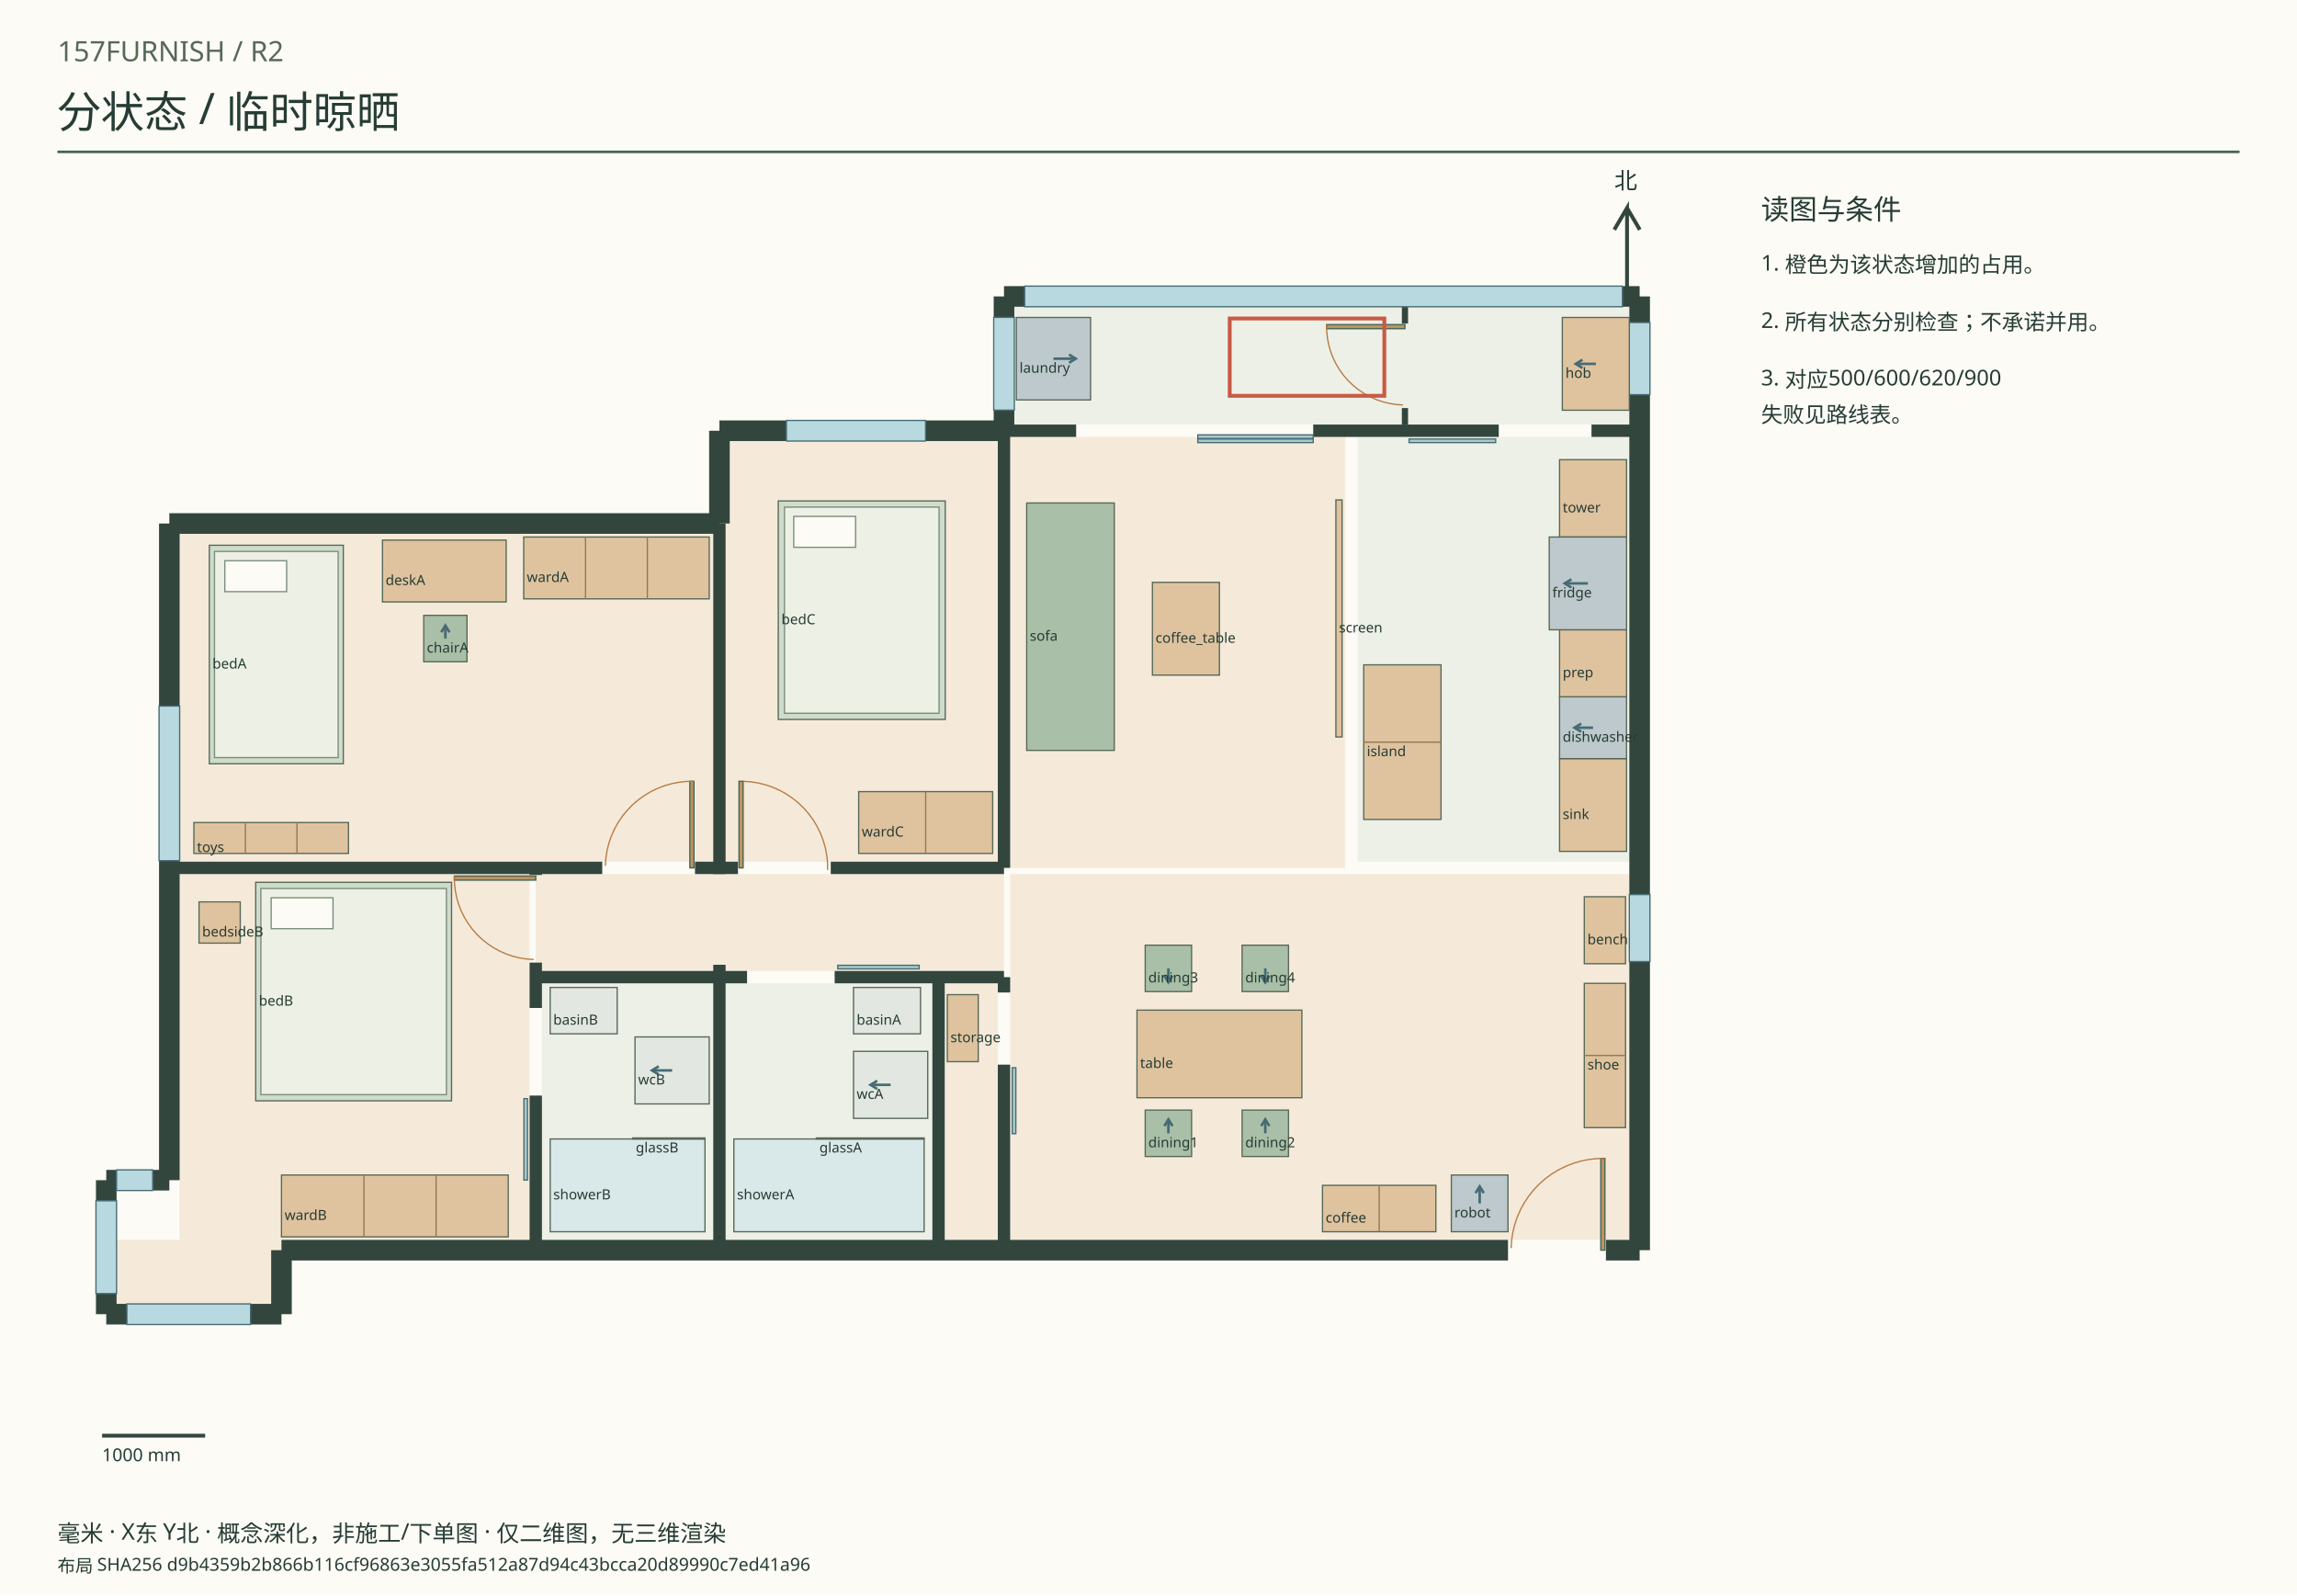
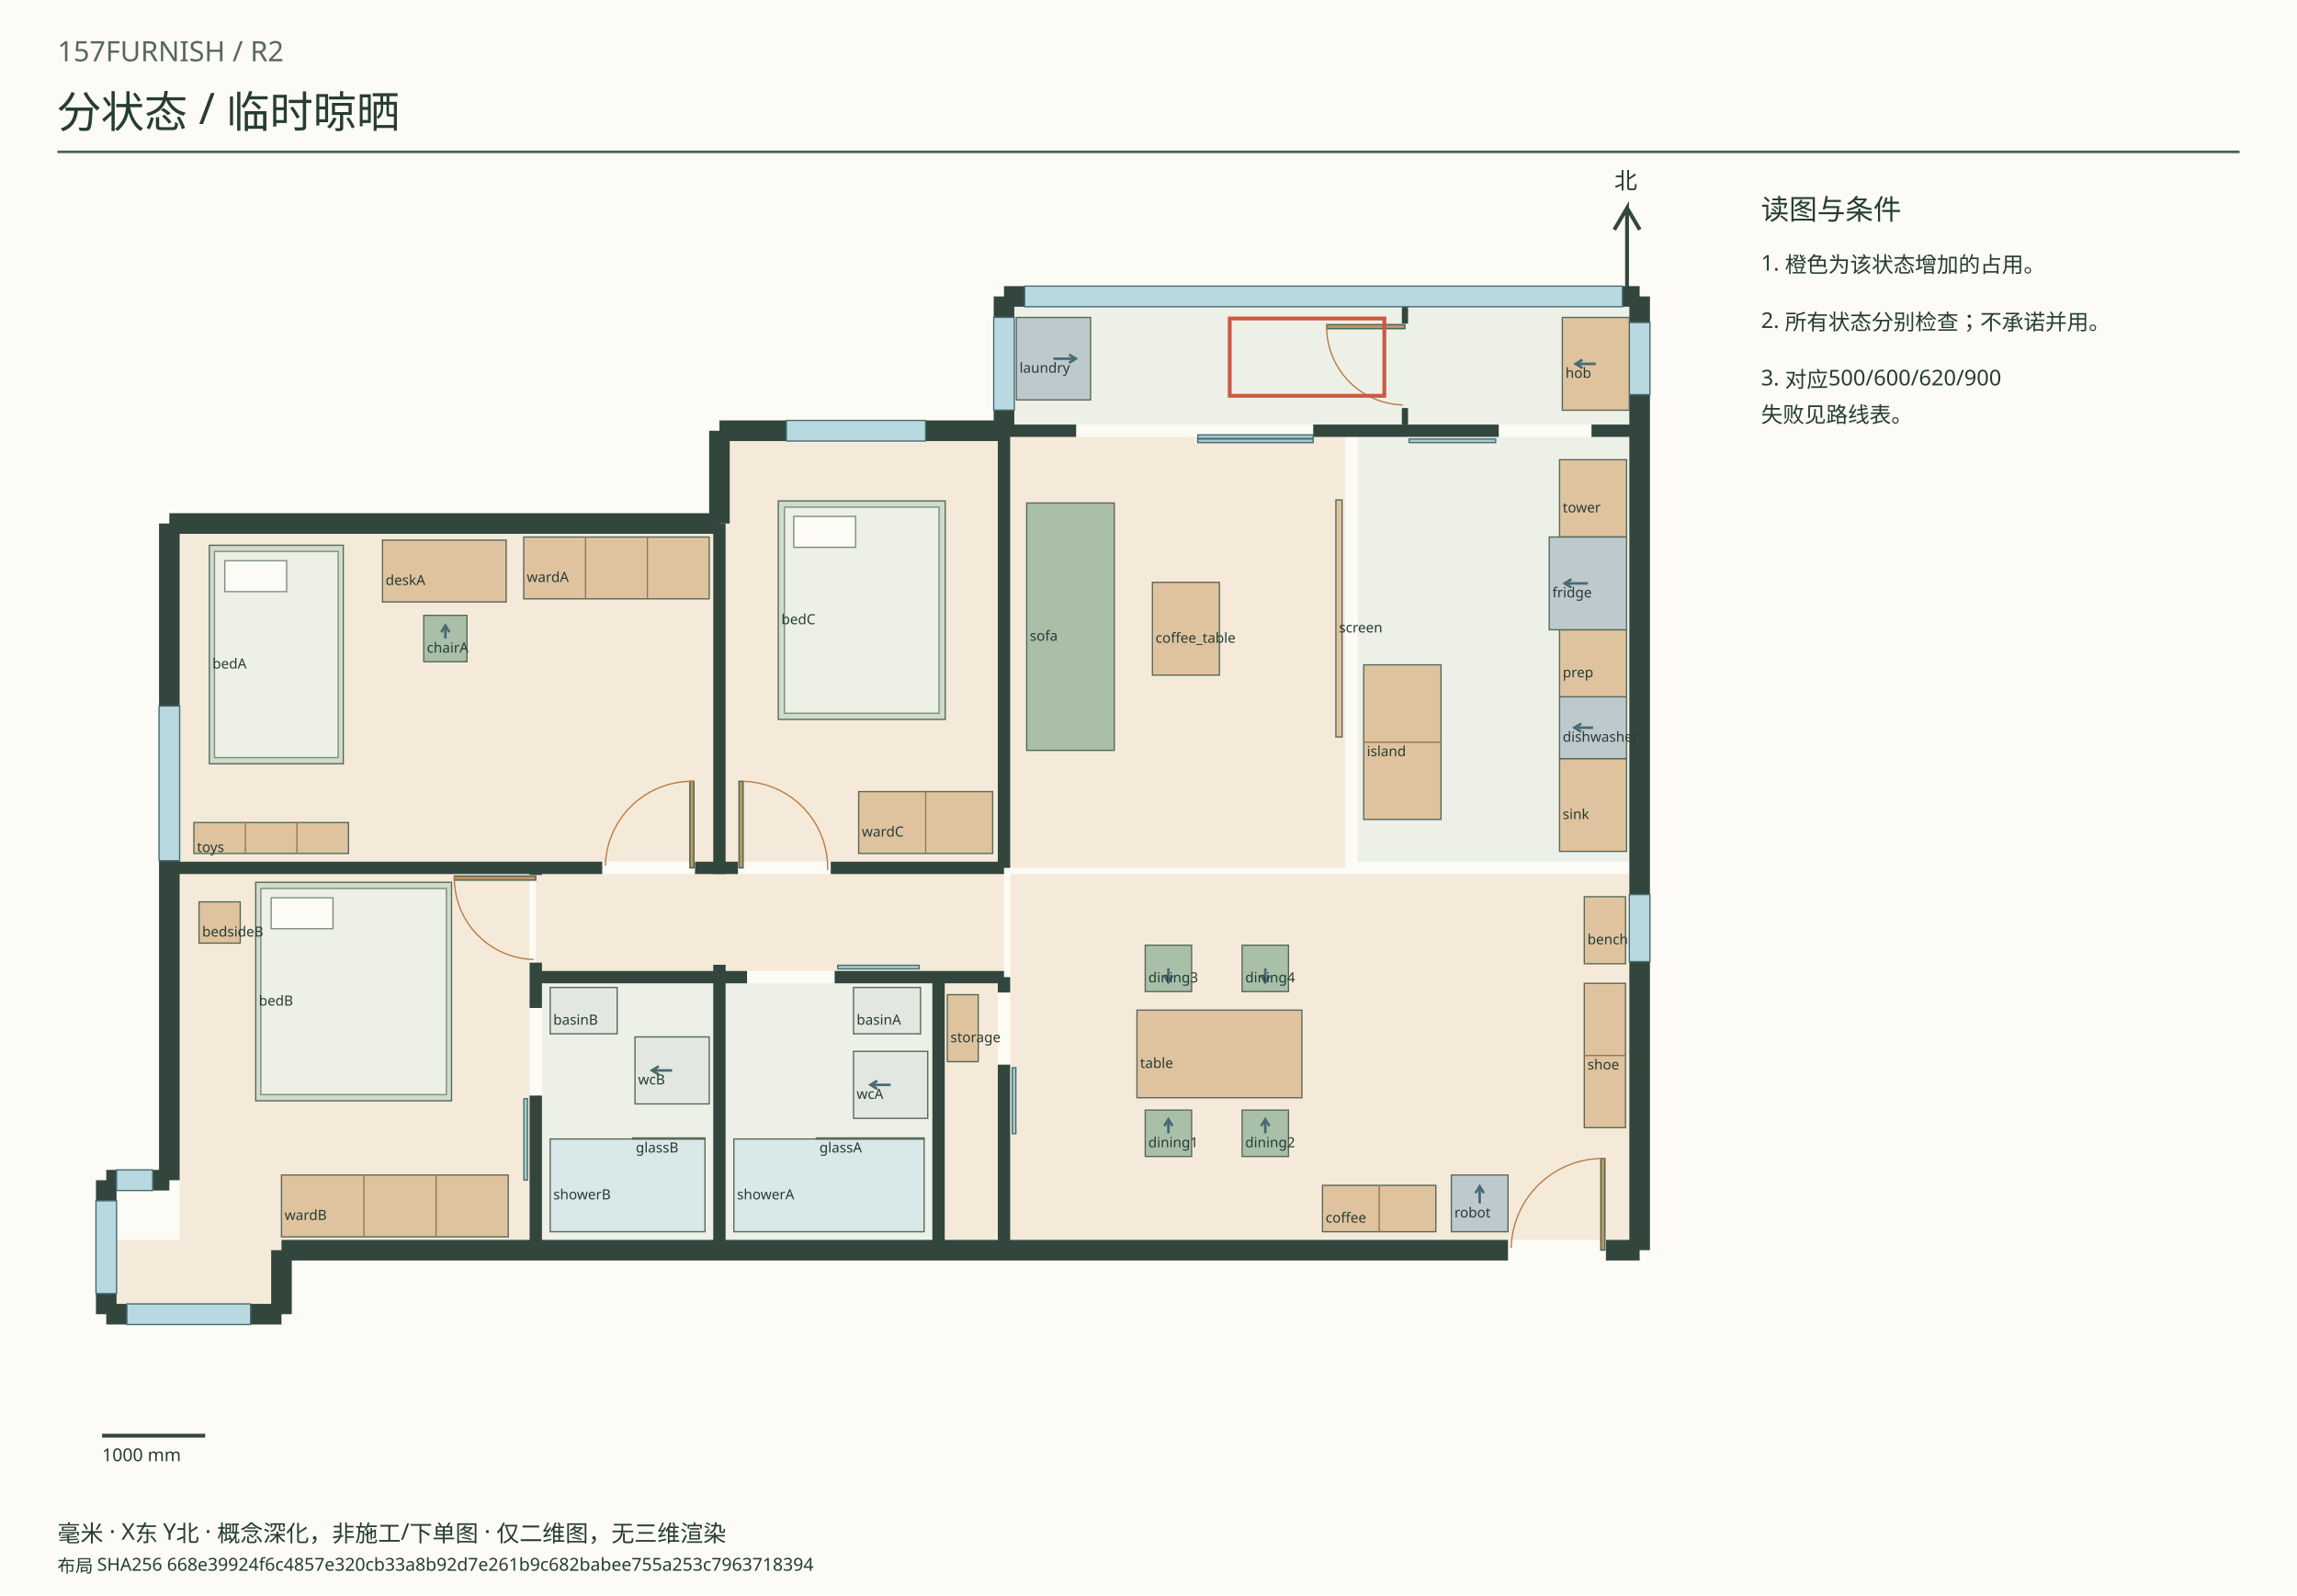
- <svg xmlns="http://www.w3.org/2000/svg" width="1800" height="1250" viewBox="0 0 1800 1250" data-revision="R2" data-layout-sha256="d9b4359b2b866b116cf96863e3055fa512a87d94c43bcca20d89990c7ed41a96">
+ <svg xmlns="http://www.w3.org/2000/svg" width="1800" height="1250" viewBox="0 0 1800 1250" data-revision="R2" data-layout-sha256="668e39924f6c4857e320cb33a8b92d7e261b9c682babee755a253c7963718394">
  <rect x="0" y="0" width="1800" height="1250" fill="#fcfbf6" stroke="none" stroke-width="1" />
  <text x="45.000" y="48.000" font-size="22" fill="#576858" font-family="Microsoft YaHei, sans-serif">157FURNISH  /  R2</text>
  <text x="45.000" y="100.000" font-size="34" fill="#263c34" font-family="Microsoft YaHei, sans-serif">分状态 / 临时晾晒</text>
  <polyline points="45.000,119.000 1755.000,119.000" fill="none" stroke="#456653" stroke-width="2" />
  <text x="45.000" y="1208.000" font-size="18" fill="#263c34" font-family="Microsoft YaHei, sans-serif">毫米 · X东 Y北 · 概念深化，非施工/下单图 · 仅二维图，无三维渲染</text>
-   <text x="45.000" y="1232.000" font-size="14" fill="#263c34" font-family="Microsoft YaHei, sans-serif">布局 SHA256 d9b4359b2b866b116cf96863e3055fa512a87d94c43bcca20d89990c7ed41a96</text>
+   <text x="45.000" y="1232.000" font-size="14" fill="#263c34" font-family="Microsoft YaHei, sans-serif">布局 SHA256 668e39924f6c4857e320cb33a8b92d7e261b9c682babee755a253c7963718394</text>
  <text x="1380.000" y="172.000" font-size="22" fill="#263c34" font-family="Microsoft YaHei, sans-serif">读图与条件</text>
  <text x="1380.000" y="212.000" font-size="17" fill="#263c34" font-family="Microsoft YaHei, sans-serif">1. 橙色为该状态增加的占用。</text>
  <text x="1380.000" y="257.000" font-size="17" fill="#263c34" font-family="Microsoft YaHei, sans-serif">2. 所有状态分别检查；不承诺并用。</text>
  <text x="1380.000" y="302.000" font-size="17" fill="#263c34" font-family="Microsoft YaHei, sans-serif">3. 对应500/600/620/900</text>
  <text x="1380.000" y="331.000" font-size="17" fill="#263c34" font-family="Microsoft YaHei, sans-serif">失败见路线表。</text>
  <defs>
    <clipPath id="planClip">
      <rect x="50" y="145" width="1280" height="970" />
    </clipPath>
  </defs>
  <g clip-path="url(#planClip)">
    <rect x="140.777" y="418.304" width="418.142" height="256.927" fill="#f5ead9" stroke="none" stroke-width="1" />
    <rect x="140.777" y="684.923" width="274.212" height="286.65" fill="#f5ead9" stroke="none" stroke-width="1" />
    <rect x="83.269" y="971.573" width="137.308" height="58.235" fill="#f5ead9" stroke="none" stroke-width="1" />
    <rect x="568.611" y="345.611" width="213.311" height="329.619" fill="#f5ead9" stroke="none" stroke-width="1" />
    <rect x="419.835" y="684.923" width="366.935" height="75.923" fill="#f5ead9" stroke="none" stroke-width="1" />
    <rect x="424.681" y="770.538" width="134.238" height="201.035" fill="#edf0e7" stroke="none" stroke-width="1" />
    <rect x="568.611" y="770.538" width="162.023" height="201.035" fill="#edf0e7" stroke="none" stroke-width="1" />
    <rect x="740.327" y="770.538" width="41.596" height="201.035" fill="#f5ead9" stroke="none" stroke-width="1" />
    <rect x="791.615" y="684.923" width="485.181" height="286.65" fill="#f5ead9" stroke="none" stroke-width="1" />
    <rect x="791.615" y="342.381" width="262.581" height="337.696" fill="#f5ead9" stroke="none" stroke-width="1" />
    <rect x="1063.889" y="342.381" width="212.908" height="332.85" fill="#edf0e7" stroke="none" stroke-width="1" />
    <rect x="794.846" y="240.369" width="481.95" height="92.319" fill="#edf0e7" stroke="none" stroke-width="1" />
    <rect x="83.269" y="1021.731" width="16.154" height="16.154" fill="#33463e" stroke="none" stroke-width="1" />
    <rect x="99.423" y="1021.731" width="96.923" height="16.154" fill="#33463e" stroke="none" stroke-width="1" />
    <rect x="196.346" y="1021.731" width="24.231" height="16.154" fill="#33463e" stroke="none" stroke-width="1" />
    <rect x="212.5" y="979.65" width="16.154" height="50.158" fill="#33463e" stroke="none" stroke-width="1" />
    <rect x="220.577" y="971.573" width="961.154" height="16.154" fill="#33463e" stroke="none" stroke-width="1" />
    <rect x="1258.461" y="971.573" width="26.412" height="16.154" fill="#33463e" stroke="none" stroke-width="1" />
    <rect x="1276.796" y="753.496" width="16.154" height="226.154" fill="#33463e" stroke="none" stroke-width="1" />
    <rect x="1276.796" y="700.996" width="16.154" height="52.5" fill="#33463e" stroke="none" stroke-width="1" />
    <rect x="1276.796" y="309.265" width="16.154" height="391.731" fill="#33463e" stroke="none" stroke-width="1" />
    <rect x="1276.796" y="252.727" width="16.154" height="56.538" fill="#33463e" stroke="none" stroke-width="1" />
    <rect x="1276.796" y="232.292" width="16.154" height="20.435" fill="#33463e" stroke="none" stroke-width="1" />
    <rect x="786.769" y="224.215" width="16.154" height="16.154" fill="#33463e" stroke="none" stroke-width="1" />
    <rect x="802.923" y="224.215" width="468.462" height="16.154" fill="#33463e" stroke="none" stroke-width="1" />
    <rect x="1271.385" y="224.215" width="13.489" height="16.154" fill="#33463e" stroke="none" stroke-width="1" />
    <rect x="778.692" y="321.381" width="16.154" height="16.154" fill="#33463e" stroke="none" stroke-width="1" />
    <rect x="778.692" y="248.689" width="16.154" height="72.692" fill="#33463e" stroke="none" stroke-width="1" />
    <rect x="778.692" y="232.292" width="16.154" height="16.396" fill="#33463e" stroke="none" stroke-width="1" />
    <rect x="563.765" y="329.458" width="52.5" height="16.154" fill="#33463e" stroke="none" stroke-width="1" />
    <rect x="616.265" y="329.458" width="109.038" height="16.154" fill="#33463e" stroke="none" stroke-width="1" />
    <rect x="725.304" y="329.458" width="61.465" height="16.154" fill="#33463e" stroke="none" stroke-width="1" />
    <rect x="555.688" y="337.535" width="16.154" height="72.692" fill="#33463e" stroke="none" stroke-width="1" />
    <rect x="132.7" y="402.15" width="431.065" height="16.154" fill="#33463e" stroke="none" stroke-width="1" />
    <rect x="124.623" y="674.423" width="16.154" height="250.385" fill="#33463e" stroke="none" stroke-width="1" />
    <rect x="124.623" y="553.269" width="16.154" height="121.154" fill="#33463e" stroke="none" stroke-width="1" />
    <rect x="124.623" y="410.227" width="16.154" height="143.042" fill="#33463e" stroke="none" stroke-width="1" />
    <rect x="83.269" y="916.731" width="8.077" height="16.154" fill="#33463e" stroke="none" stroke-width="1" />
    <rect x="91.346" y="916.731" width="28.269" height="16.154" fill="#33463e" stroke="none" stroke-width="1" />
    <rect x="119.615" y="916.731" width="13.085" height="16.154" fill="#33463e" stroke="none" stroke-width="1" />
    <rect x="75.192" y="1013.654" width="16.154" height="16.154" fill="#33463e" stroke="none" stroke-width="1" />
    <rect x="75.192" y="940.962" width="16.154" height="72.692" fill="#33463e" stroke="none" stroke-width="1" />
    <rect x="75.192" y="924.808" width="16.154" height="16.154" fill="#33463e" stroke="none" stroke-width="1" />
    <rect x="132.7" y="675.231" width="339.231" height="9.692" fill="#33463e" stroke="none" stroke-width="1" />
    <rect x="544.623" y="675.231" width="19.142" height="9.692" fill="#33463e" stroke="none" stroke-width="1" />
    <rect x="414.988" y="858.496" width="9.692" height="121.154" fill="#33463e" stroke="none" stroke-width="1" />
    <rect x="414.988" y="754.304" width="9.692" height="35.538" fill="#33463e" stroke="none" stroke-width="1" />
    <rect x="414.988" y="680.077" width="9.692" height="5.573" fill="#33463e" stroke="none" stroke-width="1" />
    <rect x="558.919" y="756" width="9.692" height="9.692" fill="#33463e" stroke="none" stroke-width="1" />
    <rect x="558.919" y="410.227" width="9.692" height="274.696" fill="#33463e" stroke="none" stroke-width="1" />
    <rect x="563.765" y="675.231" width="14.539" height="9.692" fill="#33463e" stroke="none" stroke-width="1" />
    <rect x="650.996" y="675.231" width="135.773" height="9.692" fill="#33463e" stroke="none" stroke-width="1" />
    <rect x="781.923" y="337.535" width="9.692" height="342.542" fill="#33463e" stroke="none" stroke-width="1" />
    <rect x="419.835" y="760.846" width="165.577" height="9.692" fill="#33463e" stroke="none" stroke-width="1" />
    <rect x="654.065" y="760.846" width="132.704" height="9.692" fill="#33463e" stroke="none" stroke-width="1" />
    <rect x="558.919" y="765.692" width="9.692" height="213.958" fill="#33463e" stroke="none" stroke-width="1" />
    <rect x="730.635" y="765.692" width="9.692" height="213.958" fill="#33463e" stroke="none" stroke-width="1" />
    <rect x="781.923" y="834.265" width="9.692" height="145.385" fill="#33463e" stroke="none" stroke-width="1" />
    <rect x="781.923" y="765.692" width="9.692" height="12.035" fill="#33463e" stroke="none" stroke-width="1" />
    <rect x="786.769" y="332.688" width="56.538" height="9.692" fill="#33463e" stroke="none" stroke-width="1" />
    <rect x="1029.077" y="332.688" width="145.385" height="9.692" fill="#33463e" stroke="none" stroke-width="1" />
    <rect x="1247.154" y="332.688" width="37.719" height="9.692" fill="#33463e" stroke="none" stroke-width="1" />
    <rect x="1098.539" y="319.765" width="4.846" height="12.923" fill="#33463e" stroke="none" stroke-width="1" />
    <rect x="1098.539" y="240.369" width="4.846" height="13.165" fill="#33463e" stroke="none" stroke-width="1" />
    <rect x="99.423" y="1021.731" width="96.923" height="16.154" fill="#b8d9df" stroke="#466b74" stroke-width="1" />
    <polygon points="1257.654,979.650 1257.654,907.765 1254.423,907.765 1254.423,979.650" fill="#be9364" stroke="#456653" />
    <polyline points="1184.154,978.035 1184.568,971.776 1185.526,965.577 1187.021,959.485 1189.042,953.546 1191.572,947.806 1194.592,942.309 1198.081,937.095 1202.010,932.206 1206.351,927.678 1211.069,923.545 1216.130,919.839 1221.495,916.588 1227.123,913.818 1232.970,911.548 1238.994,909.797 1245.147,908.577 1251.383,907.898 1257.654,907.765" fill="none" stroke="#b87943" stroke-width="1" />
    <rect x="1276.796" y="700.996" width="16.154" height="52.5" fill="#b8d9df" stroke="#466b74" stroke-width="1" />
    <rect x="1276.796" y="252.727" width="16.154" height="56.538" fill="#b8d9df" stroke="#466b74" stroke-width="1" />
    <rect x="802.923" y="224.215" width="468.462" height="16.154" fill="#b8d9df" stroke="#466b74" stroke-width="1" />
    <rect x="778.692" y="248.689" width="16.154" height="72.692" fill="#b8d9df" stroke="#466b74" stroke-width="1" />
    <rect x="616.265" y="329.458" width="109.038" height="16.154" fill="#b8d9df" stroke="#466b74" stroke-width="1" />
    <rect x="124.623" y="553.269" width="16.154" height="121.154" fill="#b8d9df" stroke="#466b74" stroke-width="1" />
    <rect x="91.346" y="916.731" width="28.269" height="16.154" fill="#b8d9df" stroke="#466b74" stroke-width="1" />
    <rect x="75.192" y="940.962" width="16.154" height="72.692" fill="#b8d9df" stroke="#466b74" stroke-width="1" />
    <polygon points="543.815,680.077 543.815,612.231 540.585,612.231 540.585,680.077" fill="#be9364" stroke="#456653" />
    <polyline points="474.354,678.462 474.753,672.555 475.665,666.705 477.084,660.957 478.998,655.354 481.393,649.940 484.251,644.755 487.550,639.839 491.265,635.229 495.368,630.960 499.827,627.065 504.608,623.574 509.676,620.513 514.991,617.905 520.513,615.770 526.200,614.124 532.009,612.981 537.896,612.348 543.815,612.231" fill="none" stroke="#b87943" stroke-width="1" />
    <rect x="410.546" y="860.919" width="2.827" height="63.808" fill="#aac9c9" stroke="#466b74" stroke-width="1" />
    <polygon points="419.835,686.458 356.027,686.458 356.027,689.688 419.835,689.688" fill="#be9364" stroke="#456653" />
    <polyline points="418.219,751.881 412.664,751.497 407.164,750.631 401.760,749.288 396.493,747.480 391.404,745.220 386.532,742.524 381.913,739.415 377.582,735.914 373.574,732.050 369.917,727.850 366.640,723.348 363.768,718.578 361.323,713.575 359.323,708.379 357.783,703.027 356.716,697.562 356.129,692.025 356.027,686.458" fill="none" stroke="#b87943" stroke-width="1" />
    <polygon points="582.342,680.077 582.342,612.231 579.112,612.231 579.112,680.077" fill="#be9364" stroke="#456653" />
    <polyline points="648.573,681.692 648.456,675.773 647.823,669.886 646.679,664.077 645.034,658.390 642.899,652.868 640.291,647.553 637.230,642.485 633.738,637.704 629.844,633.245 625.575,629.142 620.965,625.427 616.049,622.128 610.864,619.270 605.450,616.875 599.847,614.961 594.099,613.542 588.249,612.630 582.342,612.231" fill="none" stroke="#b87943" stroke-width="1" />
    <rect x="656.489" y="756.404" width="63.808" height="2.827" fill="#aac9c9" stroke="#466b74" stroke-width="1" />
    <rect x="793.231" y="836.688" width="2.827" height="51.692" fill="#aac9c9" stroke="#466b74" stroke-width="1" />
    <rect x="938.615" y="343.996" width="90.462" height="2.827" fill="#aac9c9" stroke="#466b74" stroke-width="1" />
    <rect x="938.615" y="340.765" width="90.462" height="2.827" fill="#aac9c9" stroke="#466b74" stroke-width="1" />
    <rect x="1104.192" y="343.996" width="67.846" height="2.827" fill="#aac9c9" stroke="#466b74" stroke-width="1" />
    <polygon points="1100.962,254.342 1039.577,254.342 1039.577,257.573 1100.962,257.573" fill="#be9364" stroke="#456653" />
    <polyline points="1099.346,317.342 1094.002,316.968 1088.711,316.129 1083.514,314.833 1078.449,313.088 1073.555,310.908 1068.870,308.311 1064.430,305.314 1060.267,301.943 1056.414,298.221 1052.900,294.178 1049.752,289.843 1046.993,285.251 1044.645,280.436 1042.726,275.435 1041.250,270.285 1040.229,265.026 1039.670,259.698 1039.577,254.342" fill="none" stroke="#b87943" stroke-width="1" />
    <rect x="200.385" y="691.385" width="153.462" height="171.231" fill="#cfdbcb" stroke="#576858" stroke-width="1" data-object="bedB" data-mm="1550,2170,1900,2120" data-transform="55.0,201.9230769230769,0.08076923076923077,-250,10350" />
    <rect x="204.423" y="696.231" width="145.385" height="161.538" fill="#edf0e4" stroke="#7b8d7b" stroke-width="1" />
    <rect x="212.5" y="703.5" width="48.462" height="24.231" fill="#fcfbf6" stroke="#7b8d7b" stroke-width="1" />
    <text x="202.808" y="788.000" font-size="11" fill="#263c34" font-family="Microsoft YaHei, sans-serif">bedB</text>
    <rect x="220.577" y="920.769" width="177.692" height="48.462" fill="#dfc39f" stroke="#576858" stroke-width="1" data-object="wardB" data-mm="1800,850,2200,600" data-transform="55.0,201.9230769230769,0.08076923076923077,-250,10350" />
    <polyline points="285.192,969.231 285.192,920.769" fill="none" stroke="#94774e" stroke-width="1" />
    <polyline points="341.731,969.231 341.731,920.769" fill="none" stroke="#94774e" stroke-width="1" />
    <text x="223.000" y="956.000" font-size="11" fill="#263c34" font-family="Microsoft YaHei, sans-serif">wardB</text>
    <rect x="155.962" y="706.731" width="32.308" height="32.308" fill="#dfc39f" stroke="#576858" stroke-width="1" data-object="bedsideB" data-mm="1000,3700,400,400" data-transform="55.0,201.9230769230769,0.08076923076923077,-250,10350" />
    <text x="158.385" y="733.885" font-size="11" fill="#263c34" font-family="Microsoft YaHei, sans-serif">bedsideB</text>
    <rect x="164.038" y="427.269" width="105" height="171.231" fill="#cfdbcb" stroke="#576858" stroke-width="1" data-object="bedA" data-mm="1100,5440,1300,2120" data-transform="55.0,201.9230769230769,0.08076923076923077,-250,10350" />
    <rect x="168.077" y="432.115" width="96.923" height="161.538" fill="#edf0e4" stroke="#7b8d7b" stroke-width="1" />
    <rect x="176.154" y="439.385" width="48.462" height="24.231" fill="#fcfbf6" stroke="#7b8d7b" stroke-width="1" />
    <text x="166.462" y="523.885" font-size="11" fill="#263c34" font-family="Microsoft YaHei, sans-serif">bedA</text>
    <rect x="410.385" y="420.808" width="145.385" height="48.462" fill="#dfc39f" stroke="#576858" stroke-width="1" data-object="wardA" data-mm="4150,7040,1800,600" data-transform="55.0,201.9230769230769,0.08076923076923077,-250,10350" />
    <polyline points="458.846,469.269 458.846,420.808" fill="none" stroke="#94774e" stroke-width="1" />
    <polyline points="507.308,469.269 507.308,420.808" fill="none" stroke="#94774e" stroke-width="1" />
    <text x="412.808" y="456.038" font-size="11" fill="#263c34" font-family="Microsoft YaHei, sans-serif">wardA</text>
    <rect x="299.731" y="423.231" width="96.923" height="48.462" fill="#dfc39f" stroke="#576858" stroke-width="1" data-object="deskA" data-mm="2780,7010,1200,600" data-transform="55.0,201.9230769230769,0.08076923076923077,-250,10350" />
    <text x="302.154" y="458.462" font-size="11" fill="#263c34" font-family="Microsoft YaHei, sans-serif">deskA</text>
    <rect x="332.038" y="482.192" width="33.923" height="36.346" fill="#a9bfa8" stroke="#576858" stroke-width="1" data-object="chairA" data-mm="3180,6430,420,450" data-transform="55.0,201.9230769230769,0.08076923076923077,-250,10350" />
    <polyline points="349.000,500.365 349.000,490.188" fill="none" stroke="#466b74" stroke-width="2" />
    <polyline points="345.769,495.438 349.000,490.188 352.231,495.438" fill="none" stroke="#466b74" stroke-width="2" />
    <text x="334.462" y="511.365" font-size="11" fill="#263c34" font-family="Microsoft YaHei, sans-serif">chairA</text>
    <rect x="151.923" y="644.538" width="121.154" height="24.231" fill="#dfc39f" stroke="#576858" stroke-width="1" data-object="toys" data-mm="950,4570,1500,300" data-transform="55.0,201.9230769230769,0.08076923076923077,-250,10350" />
    <polyline points="192.308,668.769 192.308,644.538" fill="none" stroke="#94774e" stroke-width="1" />
    <polyline points="232.692,668.769 232.692,644.538" fill="none" stroke="#94774e" stroke-width="1" />
    <text x="154.346" y="667.654" font-size="11" fill="#263c34" font-family="Microsoft YaHei, sans-serif">toys</text>
    <rect x="609.885" y="392.538" width="130.846" height="171.231" fill="#cfdbcb" stroke="#576858" stroke-width="1" data-object="bedC" data-mm="6620,5870,1620,2120" data-transform="55.0,201.9230769230769,0.08076923076923077,-250,10350" />
    <rect x="614.731" y="397.385" width="121.154" height="161.538" fill="#edf0e4" stroke="#7b8d7b" stroke-width="1" />
    <rect x="622" y="404.654" width="48.462" height="24.231" fill="#fcfbf6" stroke="#7b8d7b" stroke-width="1" />
    <text x="612.308" y="489.154" font-size="11" fill="#263c34" font-family="Microsoft YaHei, sans-serif">bedC</text>
    <rect x="672.885" y="620.308" width="105" height="48.462" fill="#dfc39f" stroke="#576858" stroke-width="1" data-object="wardC" data-mm="7400,4570,1300,600" data-transform="55.0,201.9230769230769,0.08076923076923077,-250,10350" />
    <polyline points="725.385,668.769 725.385,620.308" fill="none" stroke="#94774e" stroke-width="1" />
    <text x="675.308" y="655.538" font-size="11" fill="#263c34" font-family="Microsoft YaHei, sans-serif">wardC</text>
    <rect x="804.538" y="394.154" width="68.654" height="193.846" fill="#a9bfa8" stroke="#576858" stroke-width="1" data-object="sofa" data-mm="9030,5570,850,2400" data-transform="55.0,201.9230769230769,0.08076923076923077,-250,10350" />
    <text x="806.962" y="502.077" font-size="11" fill="#263c34" font-family="Microsoft YaHei, sans-serif">sofa</text>
    <rect x="903.077" y="456.346" width="52.5" height="72.692" fill="#dfc39f" stroke="#576858" stroke-width="1" data-object="coffee_table" data-mm="10250,6300,650,900" data-transform="55.0,201.9230769230769,0.08076923076923077,-250,10350" />
    <text x="905.500" y="503.692" font-size="11" fill="#263c34" font-family="Microsoft YaHei, sans-serif">coffee_table</text>
    <rect x="1046.846" y="391.731" width="4.846" height="185.769" fill="#dfc39f" stroke="#576858" stroke-width="1" data-object="screen" data-mm="12030,5700,60,2300" data-transform="55.0,201.9230769230769,0.08076923076923077,-250,10350" />
    <text x="1049.269" y="495.615" font-size="11" fill="#263c34" font-family="Microsoft YaHei, sans-serif">screen</text>
    <rect x="1068.654" y="520.962" width="60.577" height="121.154" fill="#dfc39f" stroke="#576858" stroke-width="1" data-object="island" data-mm="12300,4900,750,1500" data-transform="55.0,201.9230769230769,0.08076923076923077,-250,10350" />
    <polyline points="1068.654,581.538 1129.231,581.538" fill="none" stroke="#94774e" stroke-width="1" />
    <text x="1071.077" y="592.538" font-size="11" fill="#263c34" font-family="Microsoft YaHei, sans-serif">island</text>
    <rect x="890.962" y="791.538" width="129.231" height="68.654" fill="#dfc39f" stroke="#576858" stroke-width="1" data-object="table" data-mm="10100,2200,1600,850" data-transform="55.0,201.9230769230769,0.08076923076923077,-250,10350" />
    <text x="893.385" y="836.865" font-size="11" fill="#263c34" font-family="Microsoft YaHei, sans-serif">table</text>
    <rect x="897.423" y="869.885" width="36.346" height="36.346" fill="#a9bfa8" stroke="#576858" stroke-width="1" data-object="dining1" data-mm="10180,1630,450,450" data-transform="55.0,201.9230769230769,0.08076923076923077,-250,10350" />
    <polyline points="915.596,888.058 915.596,877.154" fill="none" stroke="#466b74" stroke-width="2" />
    <polyline points="912.365,882.404 915.596,877.154 918.827,882.404" fill="none" stroke="#466b74" stroke-width="2" />
    <text x="899.846" y="899.058" font-size="11" fill="#263c34" font-family="Microsoft YaHei, sans-serif">dining1</text>
    <rect x="973.346" y="869.885" width="36.346" height="36.346" fill="#a9bfa8" stroke="#576858" stroke-width="1" data-object="dining2" data-mm="11120,1630,450,450" data-transform="55.0,201.9230769230769,0.08076923076923077,-250,10350" />
    <polyline points="991.519,888.058 991.519,877.154" fill="none" stroke="#466b74" stroke-width="2" />
    <polyline points="988.288,882.404 991.519,877.154 994.750,882.404" fill="none" stroke="#466b74" stroke-width="2" />
    <text x="975.769" y="899.058" font-size="11" fill="#263c34" font-family="Microsoft YaHei, sans-serif">dining2</text>
    <rect x="897.423" y="740.654" width="36.346" height="36.346" fill="#a9bfa8" stroke="#576858" stroke-width="1" data-object="dining3" data-mm="10180,3230,450,450" data-transform="55.0,201.9230769230769,0.08076923076923077,-250,10350" />
    <polyline points="915.596,758.827 915.596,769.731" fill="none" stroke="#466b74" stroke-width="2" />
    <polyline points="918.827,764.481 915.596,769.731 912.365,764.481" fill="none" stroke="#466b74" stroke-width="2" />
    <text x="899.846" y="769.827" font-size="11" fill="#263c34" font-family="Microsoft YaHei, sans-serif">dining3</text>
    <rect x="973.346" y="740.654" width="36.346" height="36.346" fill="#a9bfa8" stroke="#576858" stroke-width="1" data-object="dining4" data-mm="11120,3230,450,450" data-transform="55.0,201.9230769230769,0.08076923076923077,-250,10350" />
    <polyline points="991.519,758.827 991.519,769.731" fill="none" stroke="#466b74" stroke-width="2" />
    <polyline points="994.750,764.481 991.519,769.731 988.288,764.481" fill="none" stroke="#466b74" stroke-width="2" />
    <text x="975.769" y="769.827" font-size="11" fill="#263c34" font-family="Microsoft YaHei, sans-serif">dining4</text>
    <rect x="1036.346" y="928.846" width="88.846" height="36.346" fill="#dfc39f" stroke="#576858" stroke-width="1" data-object="coffee" data-mm="11900,900,1100,450" data-transform="55.0,201.9230769230769,0.08076923076923077,-250,10350" />
    <polyline points="1080.769,965.192 1080.769,928.846" fill="none" stroke="#94774e" stroke-width="1" />
    <text x="1038.769" y="958.019" font-size="11" fill="#263c34" font-family="Microsoft YaHei, sans-serif">coffee</text>
    <rect x="1241.5" y="770.538" width="32.308" height="113.077" fill="#dfc39f" stroke="#576858" stroke-width="1" data-object="shoe" data-mm="14440,1910,400,1400" data-transform="55.0,201.9230769230769,0.08076923076923077,-250,10350" />
    <polyline points="1241.500,827.077 1273.808,827.077" fill="none" stroke="#94774e" stroke-width="1" />
    <text x="1243.923" y="838.077" font-size="11" fill="#263c34" font-family="Microsoft YaHei, sans-serif">shoe</text>
    <rect x="1241.5" y="702.692" width="32.308" height="52.5" fill="#dfc39f" stroke="#576858" stroke-width="1" data-object="bench" data-mm="14440,3500,400,650" data-transform="55.0,201.9230769230769,0.08076923076923077,-250,10350" />
    <text x="1243.923" y="739.942" font-size="11" fill="#263c34" font-family="Microsoft YaHei, sans-serif">bench</text>
    <rect x="742.346" y="779.423" width="24.231" height="52.5" fill="#dfc39f" stroke="#576858" stroke-width="1" data-object="storage" data-mm="8260,2550,300,650" data-transform="55.0,201.9230769230769,0.08076923076923077,-250,10350" />
    <text x="744.769" y="816.673" font-size="11" fill="#263c34" font-family="Microsoft YaHei, sans-serif">storage</text>
    <rect x="1222.115" y="594.462" width="52.5" height="72.692" fill="#dfc39f" stroke="#576858" stroke-width="1" data-object="sink" data-mm="14200,4590,650,900" data-transform="55.0,201.9230769230769,0.08076923076923077,-250,10350" />
    <text x="1224.538" y="641.808" font-size="11" fill="#263c34" font-family="Microsoft YaHei, sans-serif">sink</text>
    <rect x="1222.115" y="546" width="52.5" height="48.462" fill="#bdc9cc" stroke="#576858" stroke-width="1" data-object="dishwasher" data-mm="14200,5490,650,600" data-transform="55.0,201.9230769230769,0.08076923076923077,-250,10350" />
    <polyline points="1248.365,570.231 1233.827,570.231" fill="none" stroke="#466b74" stroke-width="2" />
    <polyline points="1239.077,573.462 1233.827,570.231 1239.077,567.000" fill="none" stroke="#466b74" stroke-width="2" />
    <text x="1224.538" y="581.231" font-size="11" fill="#263c34" font-family="Microsoft YaHei, sans-serif">dishwasher</text>
    <rect x="1222.115" y="493.5" width="52.5" height="52.5" fill="#dfc39f" stroke="#576858" stroke-width="1" data-object="prep" data-mm="14200,6090,650,650" data-transform="55.0,201.9230769230769,0.08076923076923077,-250,10350" />
    <text x="1224.538" y="530.750" font-size="11" fill="#263c34" font-family="Microsoft YaHei, sans-serif">prep</text>
    <rect x="1224.296" y="248.769" width="52.5" height="72.692" fill="#dfc39f" stroke="#576858" stroke-width="1" data-object="hob" data-mm="14227,8870,650,900" data-transform="55.0,201.9230769230769,0.08076923076923077,-250,10350" />
    <polyline points="1250.546,285.115 1234.796,285.115" fill="none" stroke="#466b74" stroke-width="2" />
    <polyline points="1240.046,288.346 1234.796,285.115 1240.046,281.885" fill="none" stroke="#466b74" stroke-width="2" />
    <text x="1226.719" y="296.115" font-size="11" fill="#263c34" font-family="Microsoft YaHei, sans-serif">hob</text>
    <rect x="1222.115" y="360.231" width="52.5" height="60.577" fill="#dfc39f" stroke="#576858" stroke-width="1" data-object="tower" data-mm="14200,7640,650,750" data-transform="55.0,201.9230769230769,0.08076923076923077,-250,10350" />
    <text x="1224.538" y="401.519" font-size="11" fill="#263c34" font-family="Microsoft YaHei, sans-serif">tower</text>
    <rect x="1214.039" y="420.808" width="60.577" height="72.692" fill="#bdc9cc" stroke="#576858" stroke-width="1" data-object="fridge" data-mm="14100,6740,750,900" data-transform="55.0,201.9230769230769,0.08076923076923077,-250,10350" />
    <polyline points="1244.327,457.154 1226.154,457.154" fill="none" stroke="#466b74" stroke-width="2" />
    <polyline points="1231.404,460.385 1226.154,457.154 1231.404,453.923" fill="none" stroke="#466b74" stroke-width="2" />
    <text x="1216.462" y="468.154" font-size="11" fill="#263c34" font-family="Microsoft YaHei, sans-serif">fridge</text>
    <rect x="796.462" y="248.769" width="58.154" height="64.615" fill="#bdc9cc" stroke="#576858" stroke-width="1" data-object="laundry" data-mm="8930,8970,720,800" data-transform="55.0,201.9230769230769,0.08076923076923077,-250,10350" />
    <polyline points="825.538,281.077 842.985,281.077" fill="none" stroke="#466b74" stroke-width="2" />
    <polyline points="837.735,277.846 842.985,281.077 837.735,284.308" fill="none" stroke="#466b74" stroke-width="2" />
    <text x="798.885" y="292.077" font-size="11" fill="#263c34" font-family="Microsoft YaHei, sans-serif">laundry</text>
    <rect x="1137.308" y="920.769" width="44.423" height="44.423" fill="#bdc9cc" stroke="#576858" stroke-width="1" data-object="robot" data-mm="13150,900,550,550" data-transform="55.0,201.9230769230769,0.08076923076923077,-250,10350" />
    <polyline points="1159.519,942.981 1159.519,929.654" fill="none" stroke="#466b74" stroke-width="2" />
    <polyline points="1156.288,934.904 1159.519,929.654 1162.750,934.904" fill="none" stroke="#466b74" stroke-width="2" />
    <text x="1139.731" y="953.981" font-size="11" fill="#263c34" font-family="Microsoft YaHei, sans-serif">robot</text>
    <rect x="431.142" y="892.5" width="121.315" height="72.692" fill="#d9e8e8" stroke="#576858" stroke-width="1" data-object="showerB" data-mm="4407,900,1502,900" data-transform="55.0,201.9230769230769,0.08076923076923077,-250,10350" />
    <text x="433.565" y="939.846" font-size="11" fill="#263c34" font-family="Microsoft YaHei, sans-serif">showerB</text>
    <rect x="497.615" y="812.538" width="58.154" height="52.5" fill="#e3e7e1" stroke="#576858" stroke-width="1" data-object="wcB" data-mm="5230,2140,720,650" data-transform="55.0,201.9230769230769,0.08076923076923077,-250,10350" />
    <polyline points="526.692,838.788 510.942,838.788" fill="none" stroke="#466b74" stroke-width="2" />
    <polyline points="516.192,842.019 510.942,838.788 516.192,835.558" fill="none" stroke="#466b74" stroke-width="2" />
    <text x="500.038" y="849.788" font-size="11" fill="#263c34" font-family="Microsoft YaHei, sans-serif">wcB</text>
    <rect x="431.142" y="773.769" width="52.5" height="36.346" fill="#e3e7e1" stroke="#576858" stroke-width="1" data-object="basinB" data-mm="4407,2820,650,450" data-transform="55.0,201.9230769230769,0.08076923076923077,-250,10350" />
    <text x="433.565" y="802.942" font-size="11" fill="#263c34" font-family="Microsoft YaHei, sans-serif">basinB</text>
    <rect x="495.758" y="891.692" width="56.7" height="0.808" fill="#c3e0e5" stroke="#576858" stroke-width="1" data-object="glassB" data-mm="5207,1800,702,10" data-transform="55.0,201.9230769230769,0.08076923076923077,-250,10350" />
    <text x="498.181" y="903.096" font-size="11" fill="#263c34" font-family="Microsoft YaHei, sans-serif">glassB</text>
    <rect x="575.073" y="892.5" width="149.1" height="72.692" fill="#d9e8e8" stroke="#576858" stroke-width="1" data-object="showerA" data-mm="6189,900,1846,900" data-transform="55.0,201.9230769230769,0.08076923076923077,-250,10350" />
    <text x="577.496" y="939.846" font-size="11" fill="#263c34" font-family="Microsoft YaHei, sans-serif">showerA</text>
    <rect x="668.846" y="823.846" width="58.154" height="52.5" fill="#e3e7e1" stroke="#576858" stroke-width="1" data-object="wcA" data-mm="7350,2000,720,650" data-transform="55.0,201.9230769230769,0.08076923076923077,-250,10350" />
    <polyline points="697.923,850.096 682.173,850.096" fill="none" stroke="#466b74" stroke-width="2" />
    <polyline points="687.423,853.327 682.173,850.096 687.423,846.865" fill="none" stroke="#466b74" stroke-width="2" />
    <text x="671.269" y="861.096" font-size="11" fill="#263c34" font-family="Microsoft YaHei, sans-serif">wcA</text>
    <rect x="668.846" y="773.769" width="52.5" height="36.346" fill="#e3e7e1" stroke="#576858" stroke-width="1" data-object="basinA" data-mm="7350,2820,650,450" data-transform="55.0,201.9230769230769,0.08076923076923077,-250,10350" />
    <text x="671.269" y="802.942" font-size="11" fill="#263c34" font-family="Microsoft YaHei, sans-serif">basinA</text>
    <rect x="639.688" y="891.692" width="84.485" height="0.808" fill="#c3e0e5" stroke="#576858" stroke-width="1" data-object="glassA" data-mm="6989,1800,1046,10" data-transform="55.0,201.9230769230769,0.08076923076923077,-250,10350" />
    <text x="642.112" y="903.096" font-size="11" fill="#263c34" font-family="Microsoft YaHei, sans-serif">glassA</text>
  </g>
  <polyline points="1275.000,225.000 1275.000,163.000 1265.000,180.000 1275.000,163.000 1285.000,180.000" fill="none" stroke="#33463e" stroke-width="3" />
  <text x="1265.000" y="148.000" font-size="18" fill="#263c34" font-family="Microsoft YaHei, sans-serif">北</text>
  <polyline points="80.000,1125.000 160.769,1125.000" fill="none" stroke="#33463e" stroke-width="3" />
  <text x="80.000" y="1145.000" font-size="14" fill="#263c34" font-family="Microsoft YaHei, sans-serif">1000 mm</text>
  <rect x="963.654" y="249.577" width="121.154" height="60.577" fill="none" stroke="#ca5944" stroke-width="3" />
</svg>
